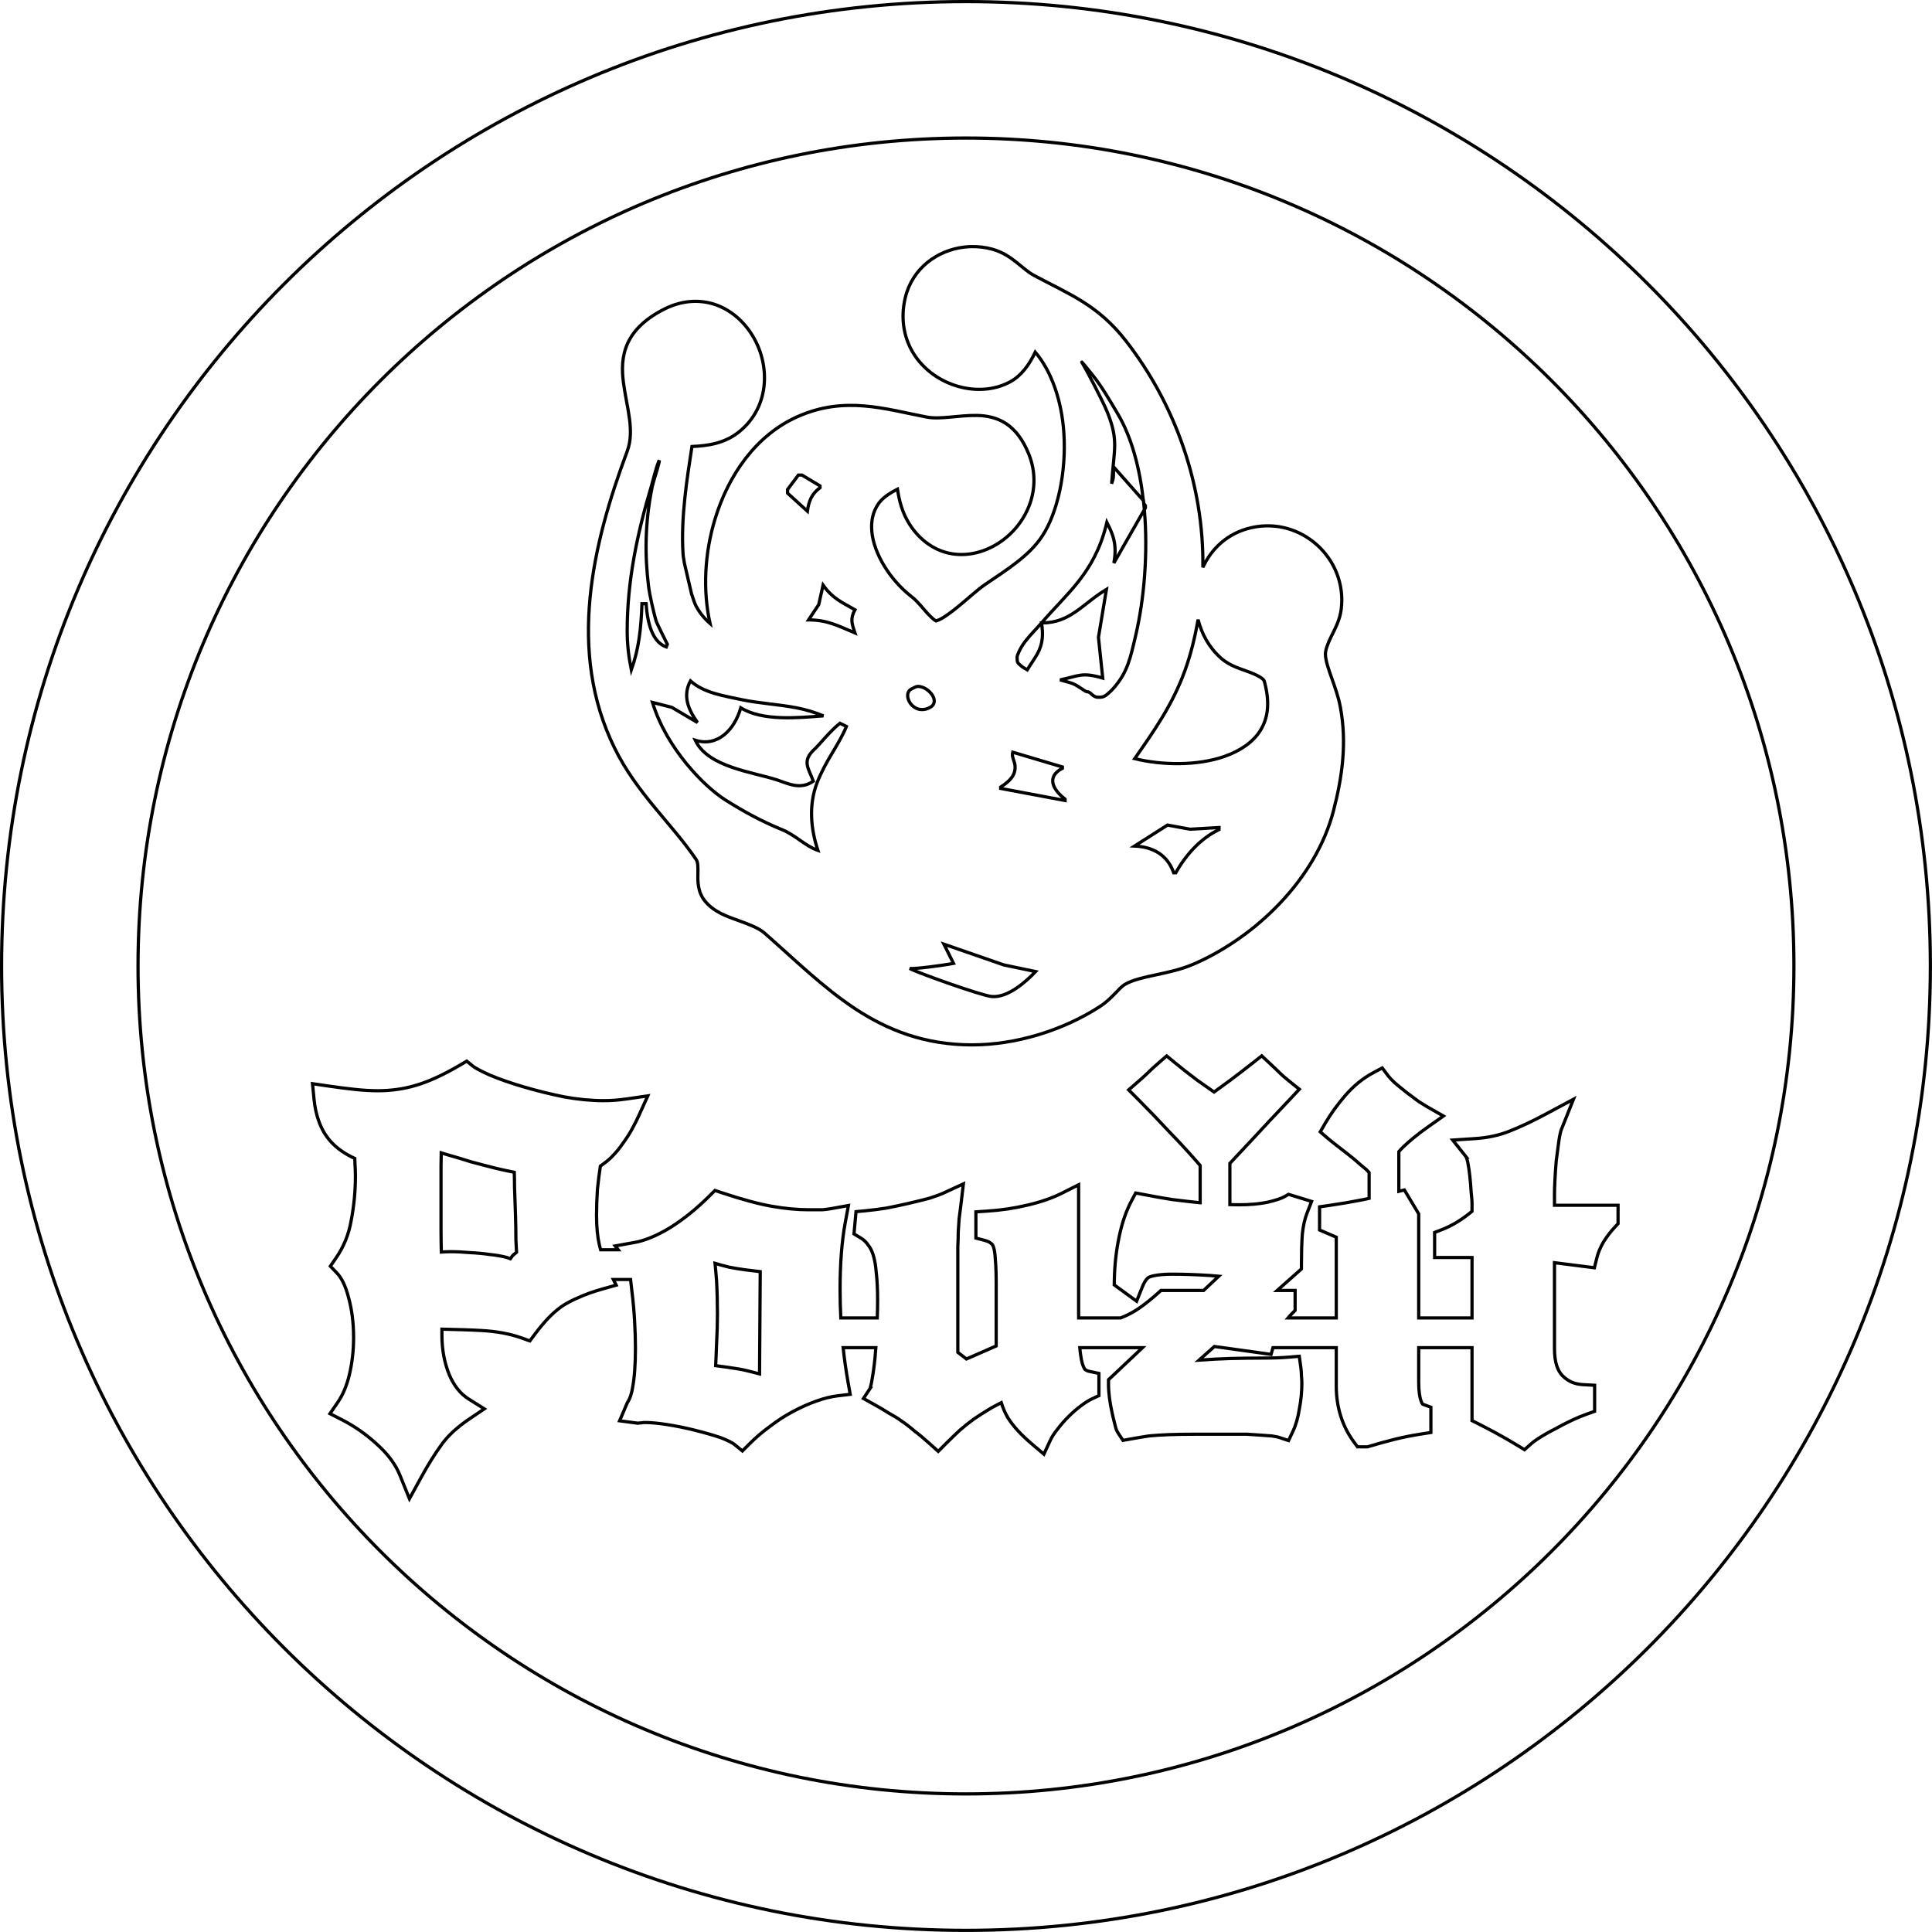
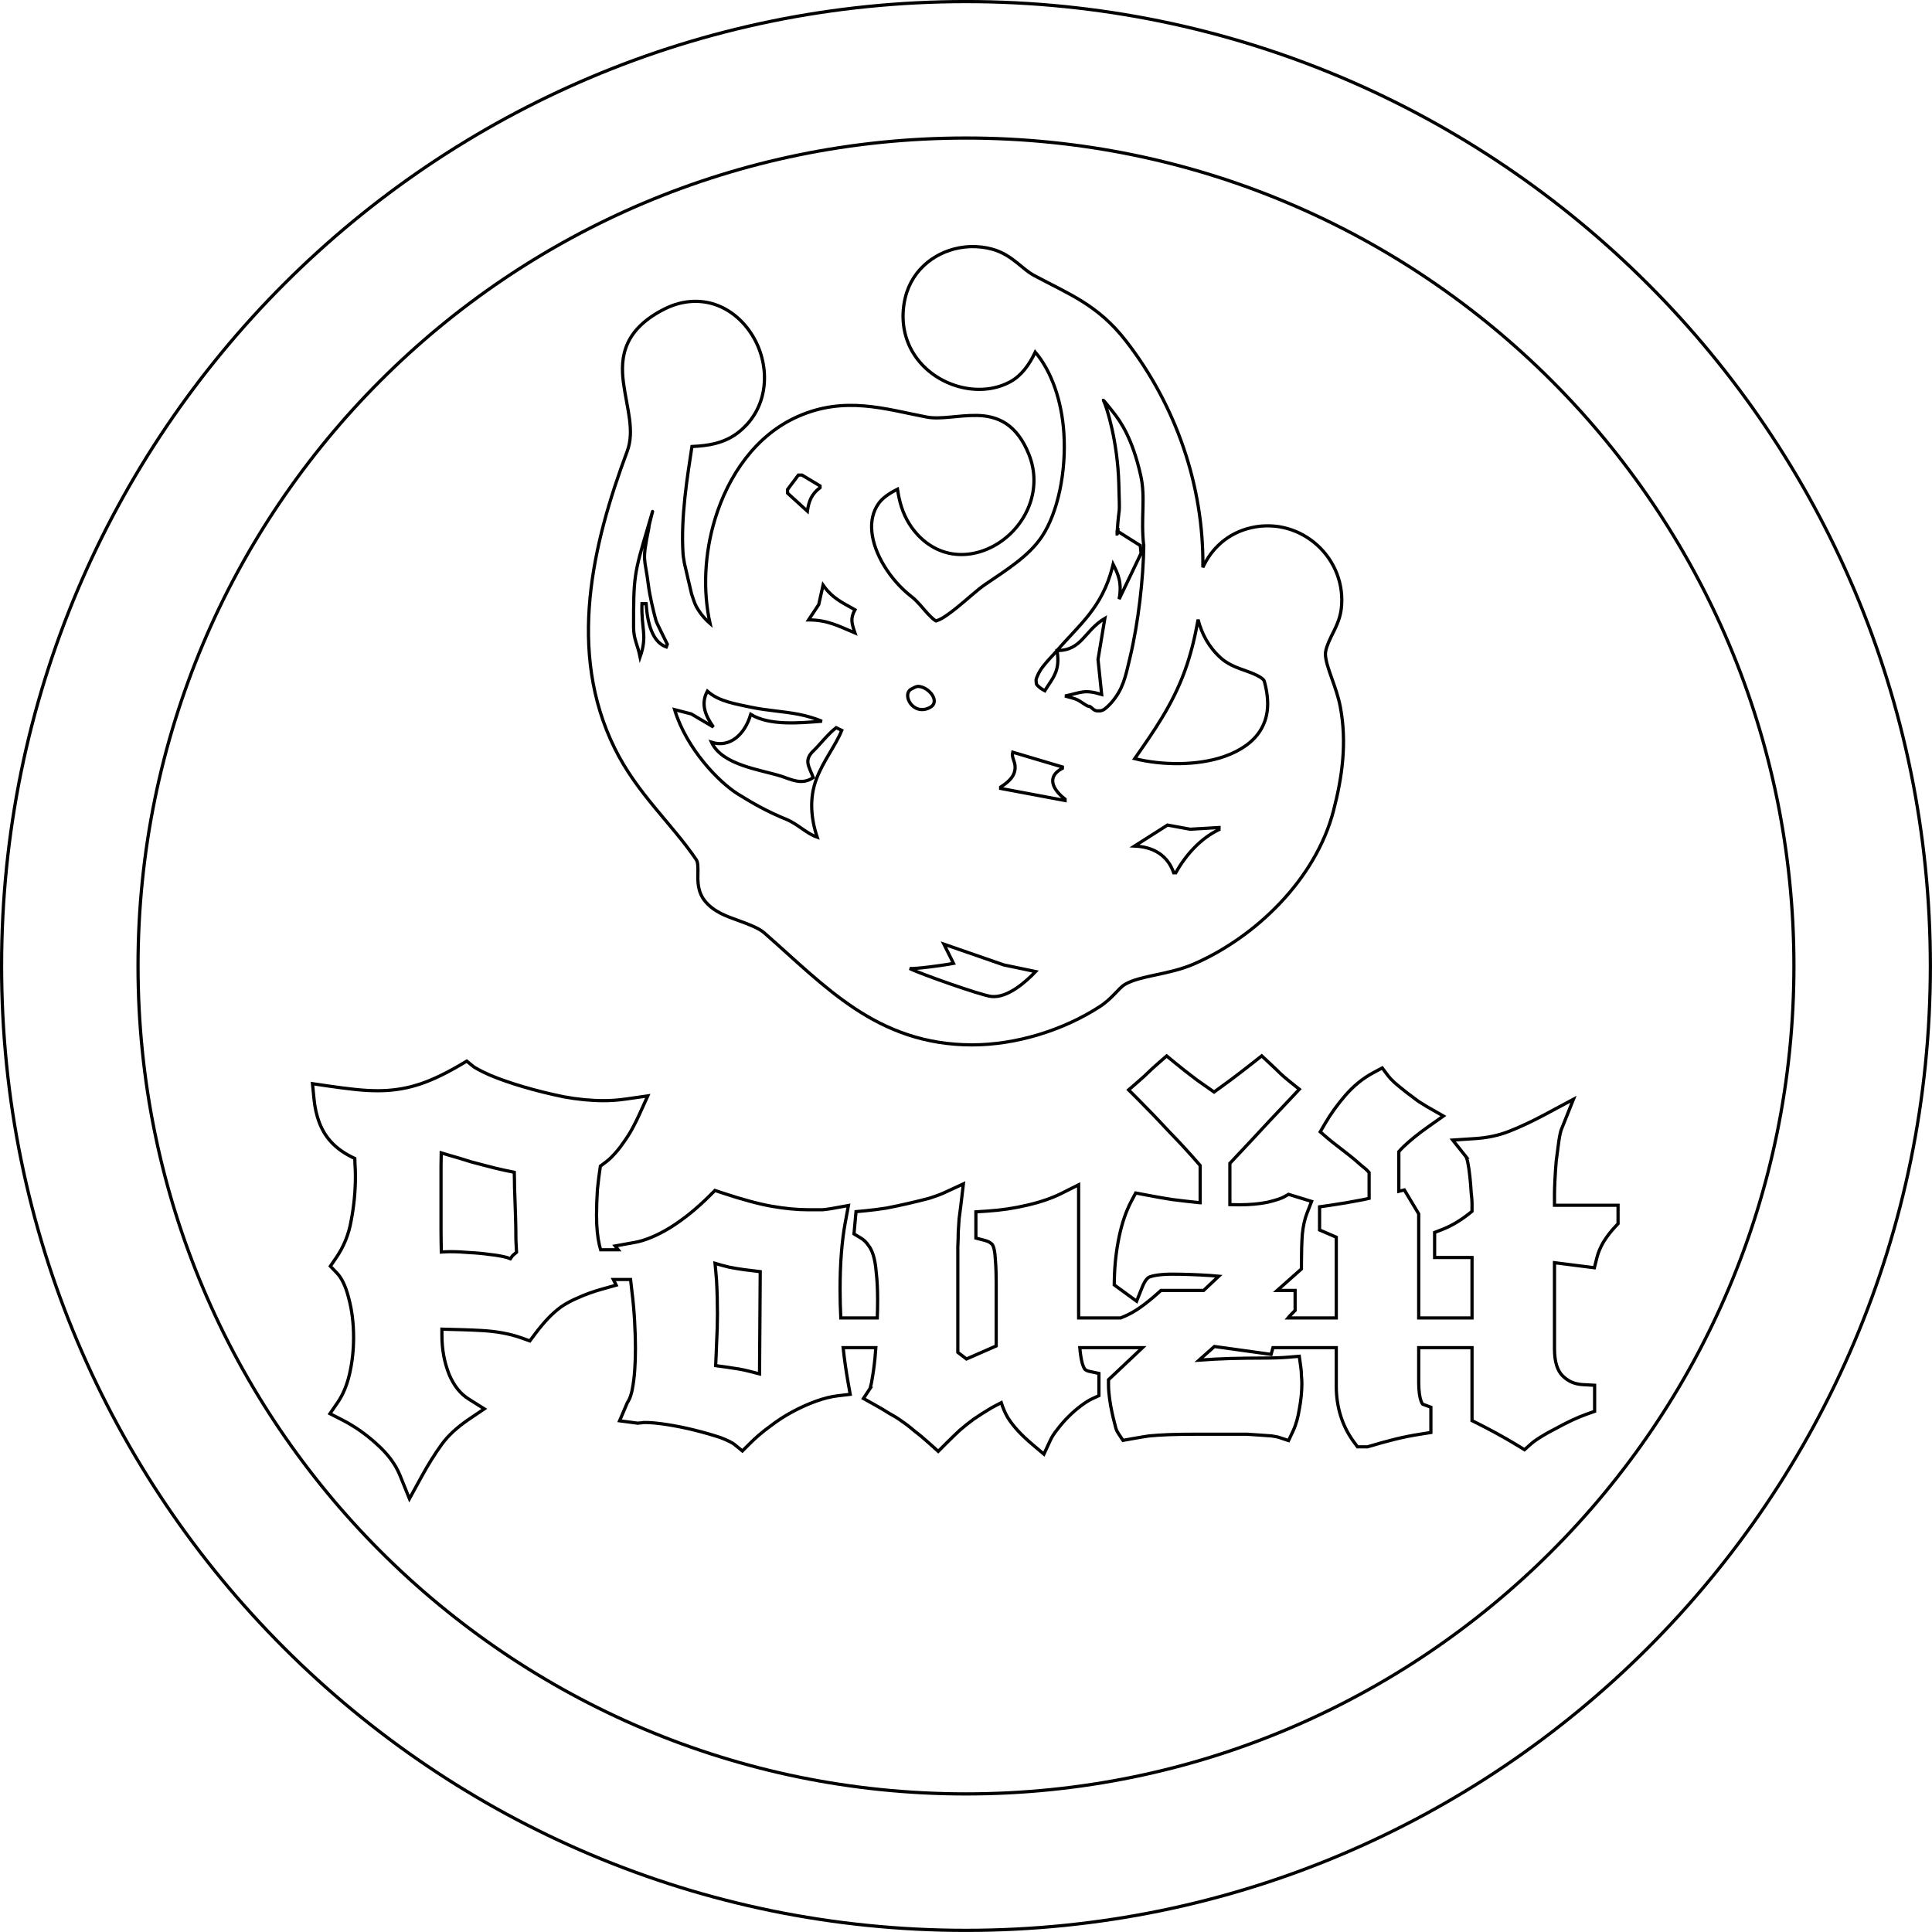
<svg xmlns="http://www.w3.org/2000/svg" version="1.2" viewBox="0 0 113.386 113.386" width="30mm" height="30mm" id="svg1" xml:space="preserve">
  <defs id="defs1">
    <clipPath clipPathUnits="userSpaceOnUse" id="cp1">
      <path d="m 275.5,535.5 c -143.78,0 -260,-116.22 -260,-260 0,-143.78 116.22,-260 260,-260 143.78,0 260,116.22 260,260 0,143.78 -116.22,260 -260,260 z" id="path1" />
    </clipPath>
    <clipPath clipPathUnits="userSpaceOnUse" id="cp1-8">
      <path d="m 275.5,535.5 c -143.78,0 -260,-116.22 -260,-260 0,-143.78 116.22,-260 260,-260 143.78,0 260,116.22 260,260 0,143.78 -116.22,260 -260,260 z" id="path1-8" />
    </clipPath>
  </defs>
  <style id="style1">
		tspan { white-space:pre } 
		.s0 { fill: none;stroke: #ff0000;stroke-miterlimit:100 } 
	</style>
  <g id="layer2" style="display:inline" transform="scale(0.1989225)">
    <g id="layer3" transform="scale(5.027084)">
      <path id="path2" style="fill:none;stroke:#000000;stroke-width:0.95" transform="scale(0.1989225)" d="M 569.518,284.993 A 284.525,284.525 0 0 1 284.993,569.518 284.525,284.525 0 0 1 0.468,284.993 284.525,284.525 0 0 1 284.993,0.468 284.525,284.525 0 0 1 569.518,284.993 Z" />
      <path id="path2-9" style="fill:none;stroke:#000000;stroke-width:0.95;stroke-dasharray:none" transform="scale(0.1989225)" d="M 529.262,284.993 A 244.268,244.268 0 0 1 284.993,529.262 244.268,244.268 0 0 1 40.725,284.993 244.268,244.268 0 0 1 284.993,40.725 244.268,244.268 0 0 1 529.262,284.993 Z" />
    </g>
-     <path id="path3-5" style="baseline-shift:baseline;display:inline;overflow:visible;opacity:1;fill:none;stroke:#000000;stroke-width:0.95;stroke-dasharray:none;stroke-opacity:1;enable-background:accumulate;stop-color:#000000;stop-opacity:1" d="M 286.612 72.755 C 285.936 72.768 285.269 72.808 284.6 72.883 C 276.565 73.787 269.191 79.117 267.093 87.787 C 265.504 94.357 266.86 100.406 269.941 104.95 C 273.022 109.494 277.697 112.593 282.734 114.013 C 287.772 115.433 293.287 115.197 298.012 112.658 C 301.247 110.919 303.627 107.708 305.435 103.89 C 310.24 109.533 313.23 118.217 313.869 127.67 C 314.644 139.145 312.081 151.236 307.438 158.235 C 303.608 164.008 297.172 168.001 290.668 172.423 C 288.324 174.016 285.411 176.771 282.361 179.227 C 280.836 180.455 279.32 181.581 278.09 182.32 C 277.223 182.841 276.462 183.089 276.166 183.194 C 276.066 183.147 275.914 183.072 275.734 182.939 C 275.208 182.552 274.467 181.852 273.711 181.044 C 272.199 179.427 270.843 177.511 268.929 176.026 C 262.536 171.065 257.832 163.323 257.226 156.92 C 256.922 153.718 257.534 150.932 259.209 148.554 C 260.342 146.947 262.319 145.555 264.786 144.332 C 265.309 147.815 266.216 151.267 268.232 154.485 C 271.467 159.648 276.105 162.626 280.908 163.39 C 285.71 164.154 290.517 162.839 294.526 160.287 C 302.546 155.185 307.837 144.556 303.491 133.885 C 301.804 129.746 299.566 126.795 296.824 124.98 C 294.082 123.165 291.042 122.625 288.242 122.574 C 282.643 122.473 277.539 123.845 273.299 123.026 C 260.98 120.646 249.314 116.779 235.487 122.84 C 223.085 128.275 214.892 140.141 210.931 153.208 C 207.873 163.298 207.323 174.177 209.488 183.95 C 207.871 182.546 206.521 180.908 205.433 178.952 C 204.824 177.859 204.49 176.468 204.029 175.212 C 203.281 172.171 202.625 169.062 201.918 166.159 C 201.813 165.243 201.588 164.423 201.525 163.478 C 200.809 152.632 202.785 140.67 204.147 131.735 C 208.8 131.527 213.816 130.845 218.109 127.356 C 227.039 120.097 227.207 108.142 222.419 99.707 C 220.025 95.49 216.384 91.959 211.786 90.144 C 207.187 88.329 201.636 88.396 196.243 91.067 C 190.602 93.86 187.031 97.288 185.217 101.209 C 183.402 105.131 183.444 109.194 183.94 112.933 C 184.932 120.411 187.318 127.055 185.04 133.149 C 174.846 160.418 167.233 192.124 181.338 220.74 C 187.93 234.113 198.024 242.768 205.394 253.593 C 205.882 254.31 205.954 255.538 205.904 257.736 C 205.854 259.935 205.764 263.24 208.133 266.013 C 210.806 269.141 214.461 270.355 217.706 271.531 C 220.951 272.707 223.886 273.832 225.453 275.203 C 234.518 283.139 242.739 291.301 252.297 297.609 C 261.854 303.918 272.852 308.272 286.789 308.272 C 299.726 308.272 313.619 304 324.433 297 C 328.212 294.555 330.061 291.487 331.915 290.412 C 336.519 287.743 344.844 287.619 352.22 284.413 C 370.484 276.474 388.172 259.386 393.418 239.209 C 395.999 229.286 397.435 219.158 395.441 208.585 C 394.298 202.524 391.268 197.045 391.042 193.219 C 390.967 191.945 391.616 190.135 392.711 187.877 C 393.807 185.62 395.3 183.006 395.706 179.699 C 397.531 164.853 383.963 152.359 369.216 155.673 C 362.271 157.233 357.462 161.782 354.881 167.386 C 355.206 143.479 346.949 119.593 332.22 100.62 C 323.873 89.869 315.476 86.853 305.091 81.268 C 303.369 80.342 301.907 79.018 300.044 77.517 C 298.182 76.017 295.859 74.364 292.69 73.501 C 290.697 72.959 288.641 72.716 286.612 72.755 z M 319.151 106.855 C 318.741 106.21 320.763 108.676 322.411 110.733 C 325.005 113.972 327.38 118.037 329.834 122.201 C 333.885 129.078 336.249 138.083 337.325 147.671 L 337.355 147.7 C 337.368 147.828 337.394 148.079 337.414 148.27 C 337.424 148.369 337.442 148.464 337.453 148.564 L 337.924 149.143 L 337.924 149.85 L 337.62 150.38 C 338.712 163.086 337.605 176.57 335.077 187.416 C 333.462 194.342 332.642 198.133 328.921 202.586 C 328.2 203.448 327.463 204.18 326.515 204.952 C 325.567 205.724 324.789 205.714 324.443 205.698 C 323.869 205.671 323.272 205.943 321.989 204.755 C 320.705 203.568 321.289 204.653 319.681 203.567 C 316.593 201.482 316.65 201.666 312.749 200.592 C 318.293 199.45 319.153 198.221 325.337 200.052 L 324.08 188.035 L 326.427 173.896 C 319.262 178.207 315.855 183.792 307.28 183.793 C 308.473 191.028 305.662 193.295 303.068 197.617 C 302.345 197.221 301.755 196.889 301.232 196.429 C 299.967 195.318 300.19 195.519 300.054 193.837 C 300.059 193.541 300.845 191.345 302.43 189.291 C 304.041 187.205 306.027 185.256 307.28 183.793 C 314.842 174.969 322.778 169.112 326.338 155.025 C 326.413 154.728 326.495 154.425 326.564 154.121 C 328.315 157.583 329.657 160.515 328.626 166.11 L 337.62 150.38 C 337.579 149.903 337.486 148.974 337.414 148.27 C 337.392 148.066 337.348 147.873 337.325 147.671 L 328.626 137.832 C 328.362 140.926 328.714 140.626 327.968 142.693 C 328.682 132.341 330.045 130.06 326.76 121.75 C 325.492 118.541 320.499 108.977 319.151 106.855 z M 194.534 135.771 C 194.479 136.062 194.498 136.209 194.426 136.517 C 193.817 139.138 192.801 141.738 192.374 143.851 C 190.252 154.36 190.224 163.958 191.343 172.953 C 191.635 175.491 192.864 180.721 193.533 183.076 C 193.655 183.65 196.091 188.449 196.881 190.077 L 196.586 190.862 C 195.968 190.644 195.407 190.339 194.907 189.959 C 193.909 189.199 193.15 188.147 192.551 186.905 C 191.353 184.423 190.839 181.195 190.627 178.108 L 189.399 178.108 C 189.129 185.574 188.5 191.289 186.257 197.676 C 185.476 193.81 185.04 189.926 185.04 186.149 C 185.04 171.423 187.965 157.512 192.188 143.38 C 192.694 141.685 193.372 138.594 194.338 136.134 C 194.409 135.954 194.461 135.938 194.534 135.771 z M 235.546 140.159 L 236.617 140.159 L 241.938 143.36 L 241.938 143.881 C 239.474 145.717 238.613 147.819 238.207 150.813 L 232.355 145.491 L 232.355 144.421 L 235.546 140.159 z M 242.832 172.619 C 245.583 176.516 248.261 177.634 252.238 179.895 C 250.786 182.537 251.315 184.006 252.238 186.738 C 247.292 184.661 244.108 182.89 238.551 182.89 L 241.555 178.363 L 242.832 172.619 z M 353.477 182.801 C 354.528 187.015 356.68 191.014 360.222 194.161 C 363.007 196.636 366.357 197.389 369 198.442 C 370.321 198.969 371.448 199.517 372.122 200.003 C 372.796 200.489 372.953 200.77 373.025 201.034 C 374.802 207.539 373.996 212.014 371.877 215.458 C 369.757 218.902 366.044 221.478 361.292 223.155 C 353.281 225.984 342.725 225.798 334.772 223.823 C 340.364 215.803 345.893 208.013 349.559 197.932 C 351.362 192.974 352.565 187.902 353.477 182.801 z M 203.705 200.887 C 207.695 204.483 213.582 205.288 218.816 206.425 C 224.19 207.542 229.605 207.79 234.977 208.82 C 237.837 209.369 240.425 210.186 242.94 211.196 C 235.351 211.785 225.01 212.807 218.56 208.83 C 216.613 215.544 211.557 220.435 205.129 218.393 C 208.825 226.314 221.985 227.749 229.223 230.087 C 232.334 231.092 236.078 233.188 239.955 230.47 C 238.572 226.665 236.475 224.59 240.249 221.093 C 241.948 219.52 244.876 215.679 247.82 213.386 C 248.447 213.69 249.074 214.008 249.714 214.329 C 247.583 219.625 243.494 224.534 241.035 231.01 C 238.535 237.595 239.207 244.593 241.31 250.893 C 237.624 249.642 234.701 246.393 230.716 244.766 C 224.353 242.168 219.379 239.377 214.093 236.067 C 207.831 232.145 196.61 220.794 192.502 207.23 L 198.187 208.683 L 205.786 213.17 C 202.981 209.227 201.364 205.244 203.705 200.887 z M 270.765 202.507 C 270.805 202.504 270.845 202.506 270.883 202.507 C 273.994 202.594 277.642 207.026 274.32 208.752 C 269.303 211.357 265.816 204.682 269.018 203.214 C 269.488 202.998 270.179 202.548 270.765 202.507 z M 298.778 221.918 L 313.437 226.278 L 313.437 226.67 C 308.531 229.224 310.716 233.071 314.232 235.772 L 314.232 236.175 L 295.223 232.611 L 295.223 232.218 C 297.536 230.687 299.736 228.933 299.465 225.895 C 299.339 224.481 298.398 223.306 298.778 221.918 z M 344.453 243.421 L 351.14 244.648 L 359.652 244.147 L 359.652 244.756 C 354.19 247.356 349.803 252.272 346.888 257.501 L 346.28 257.501 C 344.44 252.24 340.2 249.856 334.743 249.606 L 344.453 243.421 z M 278.483 278.561 L 296.166 284.688 L 305.543 286.642 C 302.738 289.59 297.33 294.488 292.504 293.996 C 289.52 293.692 270.911 287.092 268.38 285.729 C 269.815 285.948 278.214 284.783 279.848 284.482 L 281.31 284.217 L 278.483 278.561 z " />
+     <path id="path3-5" style="baseline-shift:baseline;display:inline;overflow:visible;opacity:1;fill:none;stroke:#000000;stroke-width:0.95;stroke-dasharray:none;stroke-opacity:1;enable-background:accumulate;stop-color:#000000;stop-opacity:1" d="M 286.612 72.755 C 285.936 72.768 285.269 72.808 284.6 72.883 C 276.565 73.787 269.191 79.117 267.093 87.787 C 265.504 94.357 266.86 100.406 269.941 104.95 C 273.022 109.494 277.697 112.593 282.734 114.013 C 287.772 115.433 293.287 115.197 298.012 112.658 C 301.247 110.919 303.627 107.708 305.435 103.89 C 310.24 109.533 313.23 118.217 313.869 127.67 C 314.644 139.145 312.081 151.236 307.438 158.235 C 303.608 164.008 297.172 168.001 290.668 172.423 C 288.324 174.016 285.411 176.771 282.361 179.227 C 280.836 180.455 279.32 181.581 278.09 182.32 C 277.223 182.841 276.462 183.089 276.166 183.194 C 276.066 183.147 275.914 183.072 275.734 182.939 C 275.208 182.552 274.467 181.852 273.711 181.044 C 272.199 179.427 270.843 177.511 268.929 176.026 C 262.536 171.065 257.832 163.323 257.226 156.92 C 256.922 153.718 257.534 150.932 259.209 148.554 C 260.342 146.947 262.319 145.555 264.786 144.332 C 265.309 147.815 266.216 151.267 268.232 154.485 C 271.467 159.648 276.105 162.626 280.908 163.39 C 285.71 164.154 290.517 162.839 294.526 160.287 C 302.546 155.185 307.837 144.556 303.491 133.885 C 301.804 129.746 299.566 126.795 296.824 124.98 C 294.082 123.165 291.042 122.625 288.242 122.574 C 282.643 122.473 277.539 123.845 273.299 123.026 C 260.98 120.646 249.314 116.779 235.487 122.84 C 223.085 128.275 214.892 140.141 210.931 153.208 C 207.873 163.298 207.323 174.177 209.488 183.95 C 207.871 182.546 206.521 180.908 205.433 178.952 C 204.824 177.859 204.49 176.468 204.029 175.212 C 203.281 172.171 202.625 169.062 201.918 166.159 C 201.813 165.243 201.588 164.423 201.525 163.478 C 200.809 152.632 202.785 140.67 204.147 131.735 C 208.8 131.527 213.816 130.845 218.109 127.356 C 227.039 120.097 227.207 108.142 222.419 99.707 C 220.025 95.49 216.384 91.959 211.786 90.144 C 207.187 88.329 201.636 88.396 196.243 91.067 C 190.602 93.86 187.031 97.288 185.217 101.209 C 183.402 105.131 183.444 109.194 183.94 112.933 C 184.932 120.411 187.318 127.055 185.04 133.149 C 174.846 160.418 167.233 192.124 181.338 220.74 C 187.93 234.113 198.024 242.768 205.394 253.593 C 205.882 254.31 205.954 255.538 205.904 257.736 C 205.854 259.935 205.764 263.24 208.133 266.013 C 210.806 269.141 214.461 270.355 217.706 271.531 C 220.951 272.707 223.886 273.832 225.453 275.203 C 234.518 283.139 242.739 291.301 252.297 297.609 C 261.854 303.918 272.852 308.272 286.789 308.272 C 299.726 308.272 313.619 304 324.433 297 C 328.212 294.555 330.061 291.487 331.915 290.412 C 336.519 287.743 344.844 287.619 352.22 284.413 C 370.484 276.474 388.172 259.386 393.418 239.209 C 395.999 229.286 397.435 219.158 395.441 208.585 C 394.298 202.524 391.268 197.045 391.042 193.219 C 390.967 191.945 391.616 190.135 392.711 187.877 C 393.807 185.62 395.3 183.006 395.706 179.699 C 397.531 164.853 383.963 152.359 369.216 155.673 C 362.271 157.233 357.462 161.782 354.881 167.386 C 355.206 143.479 346.949 119.593 332.22 100.62 C 323.873 89.869 315.476 86.853 305.091 81.268 C 303.369 80.342 301.907 79.018 300.044 77.517 C 298.182 76.017 295.859 74.364 292.69 73.501 C 290.697 72.959 288.641 72.716 286.612 72.755 z M 325.572 118.156 L 325.582 118.156 L 325.592 118.166 L 325.602 118.176 C 325.828 118.338 327.207 120.093 328.4 121.583 C 330.626 124.362 334.111 129.402 336.55 140.307 C 338.044 146.989 336.5 152.691 337.423 160.916 L 337.453 160.935 C 337.314 170.742 335.878 183.571 333.378 194.034 C 331.993 199.976 331.299 203.233 328.106 207.053 C 327.487 207.793 326.848 208.423 326.034 209.085 C 325.22 209.747 324.553 209.738 324.257 209.724 C 323.764 209.7 323.257 209.937 322.156 208.919 C 321.054 207.9 321.552 208.829 320.172 207.897 C 317.522 206.108 317.579 206.266 314.232 205.345 C 318.988 204.364 319.717 203.312 325.023 204.883 L 323.952 194.564 L 325.965 182.438 C 319.818 186.136 319.222 191.931 311.866 191.932 C 312.889 198.14 310.477 200.085 308.253 203.793 C 307.632 203.453 307.13 203.166 306.682 202.772 C 305.596 201.818 305.787 201.986 305.67 200.543 C 305.674 200.289 306.352 198.407 307.712 196.645 C 309.094 194.855 310.79 193.188 311.866 191.932 C 318.353 184.362 325.169 179.335 328.223 167.249 C 328.288 166.994 328.35 166.734 328.41 166.473 C 329.912 169.443 331.062 171.963 330.177 176.763 L 336.648 163.262 C 336.613 162.853 336.533 162.06 336.471 161.456 C 336.452 161.282 336.412 161.109 336.392 160.935 L 329.814 156.792 C 329.766 157.085 329.689 157.405 329.637 157.509 L 329.627 157.519 L 329.627 157.528 L 329.618 157.538 L 329.608 157.538 L 329.598 157.538 L 329.598 157.528 L 329.588 157.519 C 329.569 157.439 329.574 157.177 329.618 156.664 C 330.23 147.783 330.421 154.109 330.079 142.506 C 329.72 130.342 326.576 120.183 325.612 118.254 C 325.593 118.218 325.576 118.192 325.572 118.176 L 325.572 118.166 L 325.572 118.156 z M 329.618 156.664 L 329.814 156.792 C 329.853 156.549 329.866 156.319 329.843 156.252 L 329.843 156.242 L 329.834 156.242 L 329.834 156.232 L 329.824 156.232 L 329.824 156.242 L 329.814 156.242 L 329.804 156.252 C 329.766 156.296 329.705 156.422 329.618 156.664 z M 235.546 140.159 L 236.617 140.159 L 241.938 143.36 L 241.938 143.881 C 239.474 145.717 238.613 147.819 238.207 150.813 L 232.355 145.491 L 232.355 144.421 L 235.546 140.159 z M 192.345 151.627 C 192.018 152.878 191.377 155.355 191.422 155.722 L 191.422 155.732 L 191.432 155.741 C 189.31 166.25 190.224 163.958 191.343 172.953 C 191.635 175.491 192.864 180.721 193.533 183.076 C 193.655 183.65 196.091 188.449 196.881 190.077 L 196.586 190.862 C 195.968 190.644 195.407 190.339 194.907 189.959 C 193.909 189.199 193.15 188.147 192.551 186.905 C 191.353 184.423 190.839 181.195 190.627 178.108 L 189.399 178.108 C 189.129 185.574 191.092 187.44 188.849 193.827 C 188.068 189.961 186.925 188.67 186.925 184.893 C 186.925 170.166 187.022 169.402 191.245 155.27 C 192.687 150.34 192.682 150.336 192.345 151.627 z M 242.832 172.619 C 245.583 176.516 248.261 177.634 252.238 179.895 C 250.786 182.537 251.315 184.006 252.238 186.738 C 247.292 184.661 244.108 182.89 238.551 182.89 L 241.555 178.363 L 242.832 172.619 z M 353.477 182.801 C 354.528 187.015 356.68 191.014 360.222 194.161 C 363.007 196.636 366.357 197.389 369 198.442 C 370.321 198.969 371.448 199.517 372.122 200.003 C 372.796 200.489 372.953 200.77 373.025 201.034 C 374.802 207.539 373.996 212.014 371.877 215.458 C 369.757 218.902 366.044 221.478 361.292 223.155 C 353.281 225.984 342.725 225.798 334.772 223.823 C 340.364 215.803 345.893 208.013 349.559 197.932 C 351.362 192.974 352.565 187.902 353.477 182.801 z M 270.765 202.507 C 270.805 202.504 270.845 202.506 270.883 202.507 C 273.994 202.594 277.642 207.026 274.32 208.752 C 269.303 211.357 265.816 204.682 269.018 203.214 C 269.488 202.998 270.179 202.548 270.765 202.507 z M 208.693 203.911 C 212.131 207.01 217.202 207.704 221.712 208.683 C 226.344 209.646 231.006 209.857 235.635 210.745 C 238.099 211.217 240.331 211.916 242.498 212.787 C 235.959 213.294 227.045 214.182 221.486 210.755 C 219.808 216.54 215.459 220.752 209.92 218.992 C 213.105 225.818 224.439 227.051 230.676 229.066 C 233.357 229.932 236.584 231.742 239.925 229.4 C 238.734 226.12 236.928 224.332 240.181 221.319 C 241.645 219.963 244.163 216.658 246.7 214.682 C 247.241 214.944 247.788 215.211 248.34 215.487 C 246.503 220.052 242.977 224.281 240.858 229.861 C 238.704 235.536 239.282 241.566 241.094 246.995 C 237.917 245.917 235.397 243.125 231.963 241.722 C 226.48 239.484 222.193 237.074 217.637 234.221 C 212.241 230.842 202.572 221.059 199.031 209.37 L 203.931 210.627 L 210.48 214.495 C 208.062 211.097 206.676 207.665 208.693 203.911 z M 298.778 221.918 L 313.437 226.278 L 313.437 226.67 C 308.531 229.224 310.716 233.071 314.232 235.772 L 314.232 236.175 L 295.223 232.611 L 295.223 232.218 C 297.536 230.687 299.736 228.933 299.465 225.895 C 299.339 224.481 298.398 223.306 298.778 221.918 z M 344.453 243.421 L 351.14 244.648 L 359.652 244.147 L 359.652 244.756 C 354.19 247.356 349.803 252.272 346.888 257.501 L 346.28 257.501 C 344.44 252.24 340.2 249.856 334.743 249.606 L 344.453 243.421 z M 278.483 278.561 L 296.166 284.688 L 305.543 286.642 C 302.738 289.59 297.33 294.488 292.504 293.996 C 289.52 293.692 270.911 287.092 268.38 285.729 C 269.815 285.948 278.214 284.783 279.848 284.482 L 281.31 284.217 L 278.483 278.561 z " />
    <path id="path4" style="display:inline;opacity:1;font-size:133px;font-family:'New Rocker';-inkscape-font-specification:'New Rocker';letter-spacing:2.021px;baseline-shift:baseline;white-space:pre;overflow:visible;enable-background:accumulate;stop-color:#000000;stop-opacity:1;fill:none;fill-opacity:0.092;stroke:#000000;stroke-opacity:1;stroke-width:0.95;stroke-dasharray:none" d="M 372.25 311.512 L 369.874 313.388 C 367.778 315.047 365.504 316.799 363.05 318.641 C 361.366 319.887 359.783 321.027 358.19 322.185 C 356.531 321.026 354.882 319.88 353.133 318.631 C 350.699 316.805 348.487 315.064 346.505 313.427 L 344.198 311.532 L 341.95 313.496 C 340.5 314.764 339.395 315.766 338.582 316.579 C 338.08 317.081 337.141 317.947 335.843 319.073 L 332.985 321.547 L 335.656 324.217 C 338.724 327.285 341.936 330.626 345.278 334.232 L 345.308 334.262 L 345.337 334.291 C 348.281 337.311 351.2 340.499 354.085 343.854 L 354.085 354.832 C 353.927 354.821 353.765 354.813 353.604 354.802 C 351.101 354.543 348.465 354.234 345.7 353.889 C 343.006 353.454 340.314 352.977 337.62 352.456 L 335.067 351.965 L 333.849 354.252 C 332.231 357.287 331.027 360.834 330.177 364.896 C 329.334 368.924 328.867 373.048 328.773 377.247 L 328.734 379.083 L 335.342 383.894 L 337.021 379.692 C 337.882 377.539 338.722 376.906 339.102 376.766 L 339.142 376.756 L 339.191 376.737 C 340.232 376.32 342.512 375.922 345.73 375.922 C 349.189 375.922 352.966 376.053 357.07 376.315 C 358.077 376.379 358.634 376.471 359.554 376.54 L 355.107 380.723 L 342.519 380.723 L 341.508 381.626 C 339.834 383.133 338.127 384.503 336.383 385.75 C 334.784 386.868 333.268 387.718 331.856 388.313 L 330.619 388.833 L 318.238 388.833 C 318.232 388.125 318.228 387.395 318.228 386.634 L 318.228 349.549 L 313.142 352.102 C 310.436 353.455 307.096 354.622 303.137 355.548 L 303.127 355.548 L 303.117 355.548 C 299.238 356.476 295.276 357.062 291.217 357.316 L 287.918 357.532 L 287.918 365.269 L 290.53 365.956 C 291.517 366.219 292.04 366.551 292.18 366.673 L 292.356 366.82 L 292.543 366.957 C 292.615 367.006 292.819 367.15 293.073 367.812 C 293.306 368.417 293.565 369.65 293.643 371.366 L 293.643 371.445 L 293.652 371.523 C 293.815 373.311 293.908 375.706 293.908 378.651 L 293.908 397.1 L 285.14 400.939 L 282.587 398.985 L 282.587 373.87 L 282.587 367.88 C 282.668 366.284 282.711 364.801 282.715 363.413 C 282.8 362.055 282.885 360.784 282.97 359.594 C 283.146 358.353 283.316 357.007 283.49 355.529 L 284.227 349.284 L 278.522 351.915 C 277.593 352.344 276.163 352.891 274.33 353.477 C 272.454 353.987 270.407 354.493 268.173 355.008 C 265.937 355.524 263.703 356.001 261.467 356.432 C 259.237 356.774 257.223 357.03 255.458 357.198 L 252.552 357.473 L 251.953 364.041 L 253.848 365.18 C 254.803 365.753 255.466 366.382 255.959 367.095 L 256.047 367.223 L 256.146 367.34 C 256.669 367.969 257.201 368.924 257.628 370.276 C 258.05 371.611 258.369 373.392 258.532 375.588 L 258.541 375.666 L 258.551 375.735 C 258.796 377.857 258.924 380.486 258.924 383.58 C 258.924 385.28 258.89 387.028 258.826 388.833 L 248.065 388.833 C 247.922 386.043 247.849 383.231 247.849 380.389 C 247.849 372.746 248.368 366.158 249.381 360.674 L 250.313 355.666 L 245.296 356.569 C 244.469 356.72 243.589 356.833 242.665 356.913 L 238.472 356.913 C 235.255 356.913 231.693 356.582 227.78 355.902 C 223.969 355.239 219.005 353.91 212.993 351.906 L 210.931 351.218 L 209.39 352.76 C 205.573 356.577 201.663 359.724 197.667 362.225 C 193.675 364.634 190.185 366.03 187.318 366.545 L 181.495 367.596 L 182.399 368.725 L 177.205 368.725 C 177.067 368.253 176.945 367.795 176.841 367.35 C 176.303 365.044 175.997 362.101 175.997 358.572 C 175.997 356.105 176.092 353.537 176.262 350.885 C 176.48 348.641 176.786 346.351 177.126 344.041 C 178.211 343.246 179.314 342.481 180.288 341.508 C 181.661 340.135 182.862 338.688 183.881 337.168 C 184.924 335.74 185.849 334.294 186.63 332.828 C 187.365 331.452 187.97 330.246 188.457 329.176 L 191.118 323.324 L 184.755 324.237 C 183.583 324.404 182.458 324.528 181.387 324.61 C 180.331 324.691 179.226 324.728 178.069 324.728 C 174.417 324.728 170.514 324.359 166.365 323.599 C 162.125 322.733 158.112 321.732 154.328 320.614 C 150.532 319.493 147.246 318.34 144.48 317.168 C 141.778 315.984 139.971 314.919 139.6 314.615 L 137.705 313.064 L 135.594 314.311 C 130.625 317.223 126.284 319.174 122.692 320.211 L 122.682 320.211 L 122.673 320.221 C 119.098 321.277 115.411 321.802 111.568 321.802 C 109.398 321.802 107.132 321.673 104.764 321.419 C 102.337 321.159 99.631 320.816 96.654 320.378 L 92.196 319.721 L 92.638 324.208 C 93.131 329.234 94.662 333.519 97.508 336.707 C 99.516 338.955 101.997 340.556 104.675 341.783 C 104.69 342.279 104.724 342.779 104.724 343.275 L 104.724 343.403 L 104.734 343.53 C 104.817 344.689 104.862 345.839 104.862 346.996 C 104.862 351.382 104.441 355.776 103.595 360.173 L 103.585 360.192 L 103.585 360.222 C 102.871 364.27 101.388 367.883 99.098 371.199 L 97.468 373.565 L 99.442 375.627 C 100.707 376.952 101.958 379.31 102.839 382.834 L 102.849 382.873 L 102.859 382.903 C 103.832 386.471 104.322 390.37 104.322 394.616 C 104.322 398.342 103.918 401.97 103.094 405.515 C 102.288 408.899 101.106 411.62 99.629 413.762 L 97.351 417.071 L 100.925 418.897 C 104.619 420.786 108.076 423.205 111.313 426.193 L 111.322 426.212 L 111.342 426.222 C 114.567 429.125 116.74 432.146 118.019 435.304 L 120.797 442.177 L 124.361 435.677 C 126.34 432.065 128.346 428.859 130.37 426.075 C 132.199 423.561 134.86 421.077 138.412 418.681 L 142.889 415.657 L 138.314 412.781 C 135.889 411.257 133.973 408.955 132.511 405.505 C 131.098 401.959 130.38 398.139 130.38 393.949 L 130.38 392.142 C 134.468 392.241 138.536 392.343 142.094 392.545 C 146.608 392.795 150.532 393.54 153.876 394.734 L 156.321 395.608 L 157.872 393.536 C 159.133 391.855 160.384 390.36 161.613 389.049 C 162.877 387.706 164.204 386.535 165.599 385.524 C 167.053 384.534 168.73 383.632 170.646 382.834 L 170.705 382.814 L 170.754 382.785 C 172.674 381.905 174.997 381.07 177.696 380.311 L 181.79 379.162 L 180.955 377.493 L 186.041 377.493 C 186.181 378.563 186.312 379.73 186.434 380.988 L 186.434 381.047 L 186.444 381.096 C 186.787 383.752 187.047 386.599 187.22 389.628 L 187.22 389.638 C 187.393 392.594 187.475 395.317 187.475 397.807 C 187.475 402.717 187.165 406.651 186.611 409.501 L 186.601 409.54 L 186.601 409.58 C 186.135 412.3 185.265 413.627 185.118 413.753 L 182.801 419.182 L 188.093 419.879 C 188.318 419.909 188.523 419.811 188.732 419.811 L 189.026 419.811 L 189.311 419.761 C 189.655 419.704 189.996 419.683 190.332 419.683 C 191.915 419.683 194.12 419.876 196.842 420.301 C 199.573 420.728 202.303 421.286 205.04 421.971 C 207.777 422.655 210.283 423.373 212.561 424.131 C 214.742 424.944 216.193 425.759 216.567 426.065 L 219.032 428.078 L 221.28 425.829 C 223.004 424.106 224.951 422.448 227.122 420.861 L 227.152 420.842 L 227.191 420.812 C 229.349 419.152 231.579 417.709 233.887 416.472 C 236.226 415.219 238.55 414.184 240.858 413.36 C 243.133 412.547 245.23 412.038 247.142 411.808 L 250.834 411.367 L 250.186 407.704 C 249.598 404.376 249.118 401.005 248.752 397.601 L 258.404 397.601 C 258.331 398.641 258.247 399.659 258.149 400.645 C 257.89 403.232 257.582 405.407 257.255 407.125 L 257.245 407.204 L 257.235 407.282 C 257.062 408.498 256.7 409.45 256.686 409.619 L 256.686 409.629 L 256.695 409.629 L 256.705 409.629 L 254.742 412.594 L 258.07 414.45 C 259.613 415.307 260.972 416.108 262.135 416.855 L 262.263 416.934 L 262.38 417.002 C 263.574 417.639 264.737 418.354 265.856 419.153 L 265.895 419.192 L 265.945 419.221 C 267.139 420.018 268.358 420.945 269.587 422.01 L 269.676 422.098 L 269.774 422.167 C 271.08 423.147 272.604 424.413 274.32 425.957 L 276.804 428.196 L 279.16 425.829 C 280.538 424.452 281.872 423.17 283.156 421.971 C 284.468 420.825 285.865 419.716 287.349 418.642 C 288.945 417.551 290.676 416.447 292.543 415.343 C 293.366 414.878 294.474 414.33 295.41 413.831 C 295.906 415.397 296.524 416.862 297.305 418.2 L 297.334 418.249 L 297.364 418.289 C 298.982 420.879 301.349 423.392 304.453 426.026 L 307.987 429.02 L 309.931 424.818 C 310.305 424.008 310.943 422.98 311.876 421.814 L 311.905 421.774 L 311.944 421.735 C 312.903 420.457 313.985 419.204 315.204 417.984 C 316.423 416.765 317.677 415.683 318.955 414.725 C 320.233 413.766 321.334 413.09 322.175 412.702 L 324.217 411.759 L 324.217 405.201 L 321.439 404.611 C 320.73 404.46 320.365 404.234 320.084 404.003 C 320.013 403.915 319.631 403.384 319.298 402.186 C 319.001 401.116 318.745 399.558 318.572 397.601 L 337.08 397.601 L 327.045 407.066 L 327.045 408.578 C 327.045 409.767 327.147 411.064 327.34 412.506 C 327.529 413.922 327.77 415.293 328.056 416.629 C 328.333 417.921 328.614 419.091 328.901 420.144 C 329.198 421.233 329.202 421.789 330.03 423.031 L 331.316 424.955 L 333.594 424.543 C 335.477 424.201 337.26 423.906 338.965 423.65 C 340.633 423.484 342.574 423.352 344.797 423.267 C 347.04 423.18 349.748 423.139 352.907 423.139 L 365.013 423.139 L 367.821 423.139 L 371.7 423.394 C 372.959 423.478 374.12 423.566 375.215 423.65 C 376.309 423.81 377.114 423.995 377.198 424.023 L 380.163 425.014 L 381.499 422.177 C 382.394 420.274 382.973 418.096 383.364 415.598 C 383.844 413.091 384.091 410.567 384.091 408.048 C 384.091 407.299 384.038 406.6 383.963 405.917 C 383.963 405.061 383.902 404.23 383.786 403.423 L 383.325 400.144 L 380.016 400.419 C 378.025 400.585 375.539 400.674 372.593 400.674 C 369.544 400.674 366.319 400.713 362.922 400.802 C 359.907 400.881 356.843 401.064 353.761 401.283 L 358.288 397.257 L 375.009 399.584 L 375.568 397.601 L 394.243 397.601 L 394.243 408.981 C 394.243 415.121 395.983 420.75 399.447 425.437 L 400.507 426.86 L 403.463 426.86 L 403.954 426.713 C 406.566 425.929 409.089 425.238 411.514 424.631 C 413.882 424.039 416.438 423.529 419.182 423.1 L 422.157 422.628 L 422.157 415.176 L 419.86 414.322 C 419.791 414.297 419.611 414.311 419.241 413.311 C 418.871 412.31 418.564 410.452 418.564 407.911 L 418.564 397.601 L 434.293 397.601 L 434.293 419.133 L 436.247 420.105 C 437.613 420.788 439.355 421.704 441.46 422.844 C 443.537 423.969 445.57 425.139 447.558 426.35 L 449.777 427.705 L 451.721 425.977 C 452.289 425.471 453.265 424.755 454.578 423.934 C 455.896 423.111 457.307 422.319 458.81 421.568 L 458.878 421.539 L 458.947 421.499 C 460.475 420.65 462.043 419.84 463.66 419.074 C 465.251 418.32 466.743 417.704 468.118 417.218 L 470.464 416.394 L 470.464 408.696 L 467.126 408.519 C 464.531 408.383 462.672 407.557 460.95 405.849 C 459.555 404.386 458.623 401.976 458.623 397.945 L 458.623 372.534 L 470.396 374.027 L 471.152 370.993 C 471.501 369.597 472.125 368.092 473.037 366.486 C 474.063 364.836 475.19 363.36 476.424 362.048 L 477.377 361.027 L 477.377 355.588 L 458.623 355.588 L 458.623 352.053 C 458.623 351.385 458.663 350.072 458.751 348.234 L 458.751 348.224 C 458.836 346.342 458.973 344.414 459.144 342.441 C 459.404 340.36 459.66 338.405 459.919 336.589 C 460.165 334.866 460.484 333.66 460.636 333.28 L 464.22 324.316 L 455.707 328.871 C 451.994 330.857 448.519 332.48 445.299 333.751 C 442.297 334.936 438.991 335.667 435.324 335.911 L 428.598 336.353 L 432.594 341.37 L 432.584 341.37 L 432.584 341.38 L 432.584 341.39 C 432.609 341.507 432.879 342.075 433.026 342.863 L 433.036 342.882 L 433.036 342.902 C 433.276 344.099 433.486 345.506 433.655 347.104 L 433.655 347.114 L 433.655 347.124 C 433.825 348.656 433.953 350.188 434.038 351.719 L 434.047 351.827 L 434.057 351.935 C 434.227 353.379 434.293 354.435 434.293 354.851 L 434.293 357.375 C 431.468 359.719 428.559 361.556 425.505 362.736 L 423.257 363.609 L 423.257 371.003 L 434.293 371.003 L 434.293 388.833 L 418.564 388.833 L 418.564 358.131 L 414.332 351.071 L 412.702 351.474 L 412.702 339.77 C 413.129 339.269 413.569 338.805 414.018 338.376 L 414.027 338.366 C 415.998 336.478 418.432 334.503 421.332 332.455 L 425.849 329.264 L 421.048 326.525 C 420.551 326.241 419.649 325.681 418.485 324.934 C 417.382 324.087 416.213 323.213 414.96 322.293 L 414.941 322.273 C 413.767 321.351 412.632 320.424 411.543 319.505 C 410.598 318.635 409.936 317.914 409.619 317.492 L 407.803 315.076 L 405.142 316.5 C 402.061 318.143 399.278 320.438 396.816 323.294 C 394.564 325.921 392.616 328.617 390.993 331.385 L 389.511 333.928 L 391.739 335.843 C 392.444 336.446 393.367 337.183 394.548 338.091 C 395.69 338.97 396.879 339.891 398.112 340.86 C 399.289 341.785 400.369 342.699 401.362 343.609 L 401.479 343.717 L 401.597 343.805 C 402.643 344.61 403.347 345.267 403.6 345.563 L 403.934 345.956 L 403.934 353.545 C 403.374 353.67 402.806 353.801 402.226 353.928 C 398.66 354.623 395.357 355.186 392.338 355.617 L 389.314 356.049 L 389.314 362.883 L 394.243 365.004 L 394.243 388.833 L 380.006 388.833 C 380.359 388.407 380.711 388.021 381.067 387.665 L 382.098 386.624 L 382.098 380.723 L 376.815 380.723 L 383.963 374.38 L 383.963 372.799 C 383.963 369.612 384.051 366.755 384.218 364.208 C 384.461 361.726 384.935 359.65 385.583 357.993 L 386.958 354.458 L 380.154 352.367 L 378.828 353.123 C 378.18 353.494 376.403 354.145 373.86 354.724 C 371.488 355.195 368.712 355.45 365.544 355.45 C 364.801 355.45 363.902 355.431 362.853 355.401 L 362.853 343.226 C 367.632 338.149 371.369 334.147 374.086 331.198 L 374.115 331.159 C 377.284 327.814 379.502 325.469 380.752 324.129 L 383.345 321.36 L 380.379 318.984 C 379.109 317.968 378.164 317.132 377.611 316.579 C 376.849 315.817 375.805 314.831 374.459 313.574 L 372.25 311.512 z M 130.174 340.133 C 130.861 340.347 131.598 340.539 132.265 340.762 L 132.354 340.791 L 132.432 340.811 C 134.607 341.42 136.785 342.078 138.962 342.774 L 139.04 342.794 L 139.119 342.814 C 141.446 343.44 143.853 344.073 146.355 344.699 C 148.034 345.119 149.901 345.48 151.726 345.857 C 151.759 347.249 151.804 348.526 151.804 350.197 L 151.804 350.256 L 152.079 358.288 C 152.167 360.914 152.207 363.362 152.207 365.622 L 152.207 365.691 L 152.207 365.76 C 152.268 367.348 152.331 368.362 152.393 369.471 C 152.003 369.83 151.573 370.097 151.195 370.512 C 150.94 370.77 150.819 371.118 150.587 371.395 C 150.224 371.288 149.949 371.092 149.556 370.993 C 148.016 370.584 146.321 370.3 144.44 370.109 C 142.583 369.834 140.655 369.652 138.647 369.559 C 136.642 369.38 134.709 369.284 132.854 369.284 C 131.944 369.284 131.074 369.341 130.203 369.392 C 130.168 367.286 130.115 365.169 130.115 363.099 L 130.115 352.456 L 130.115 344.07 C 130.115 342.779 130.155 341.444 130.174 340.133 z M 210.951 372.721 C 212.249 373.106 213.546 373.491 215.085 373.84 L 215.124 373.85 L 215.163 373.86 C 218.144 374.47 221.219 374.817 224.294 375.176 L 224.088 405.348 C 222.099 404.856 220.211 404.282 218.06 403.914 C 215.549 403.486 213.37 403.208 211.138 402.903 C 211.235 400.834 211.344 398.774 211.403 396.668 C 211.583 393.338 211.668 390.356 211.668 387.704 C 211.668 384.362 211.583 381.054 211.403 377.797 C 211.317 376.206 211.097 374.406 210.951 372.721 z " />
  </g>
  <style id="style1-2">
		tspan { white-space:pre } 
		.s0 { fill: none;stroke: #ff0000;stroke-miterlimit:100 } 
	</style>
</svg>
